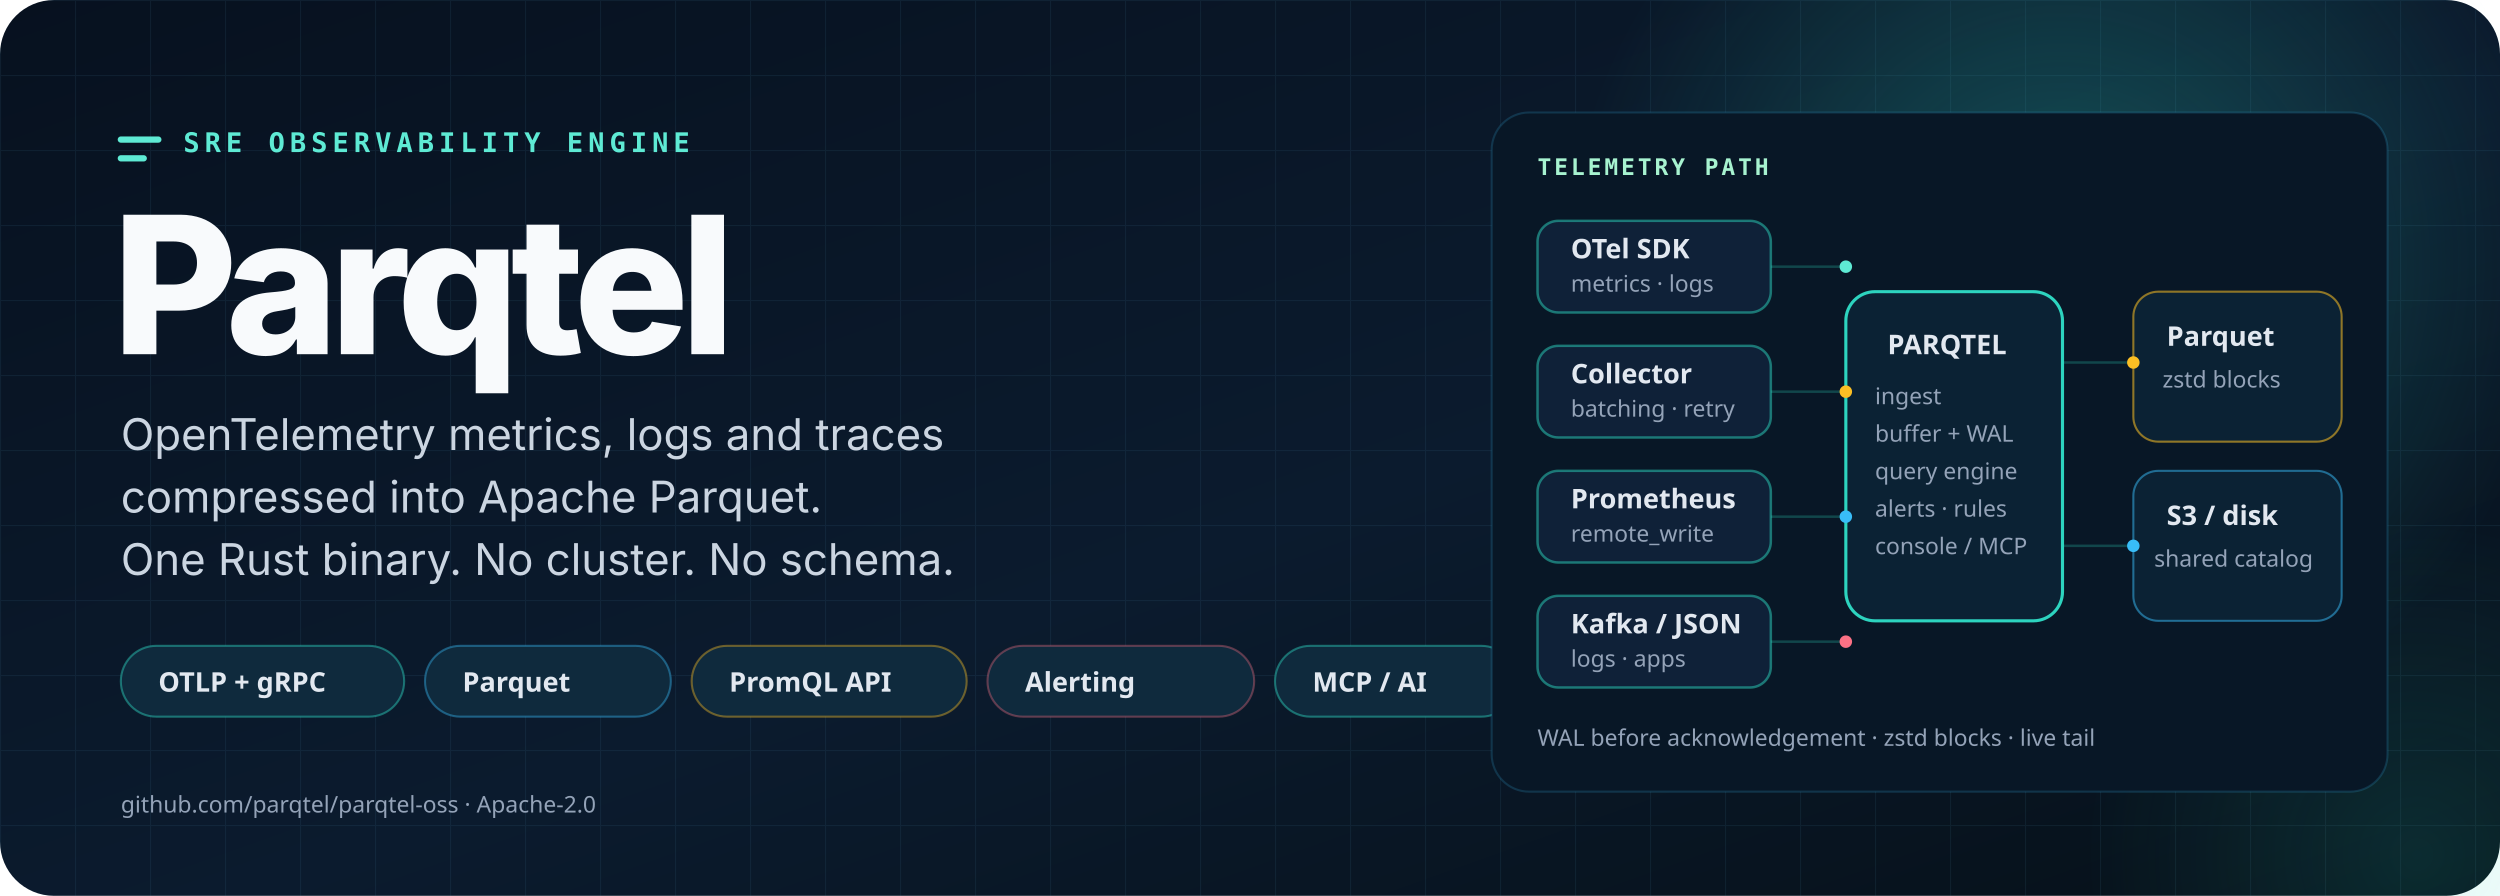
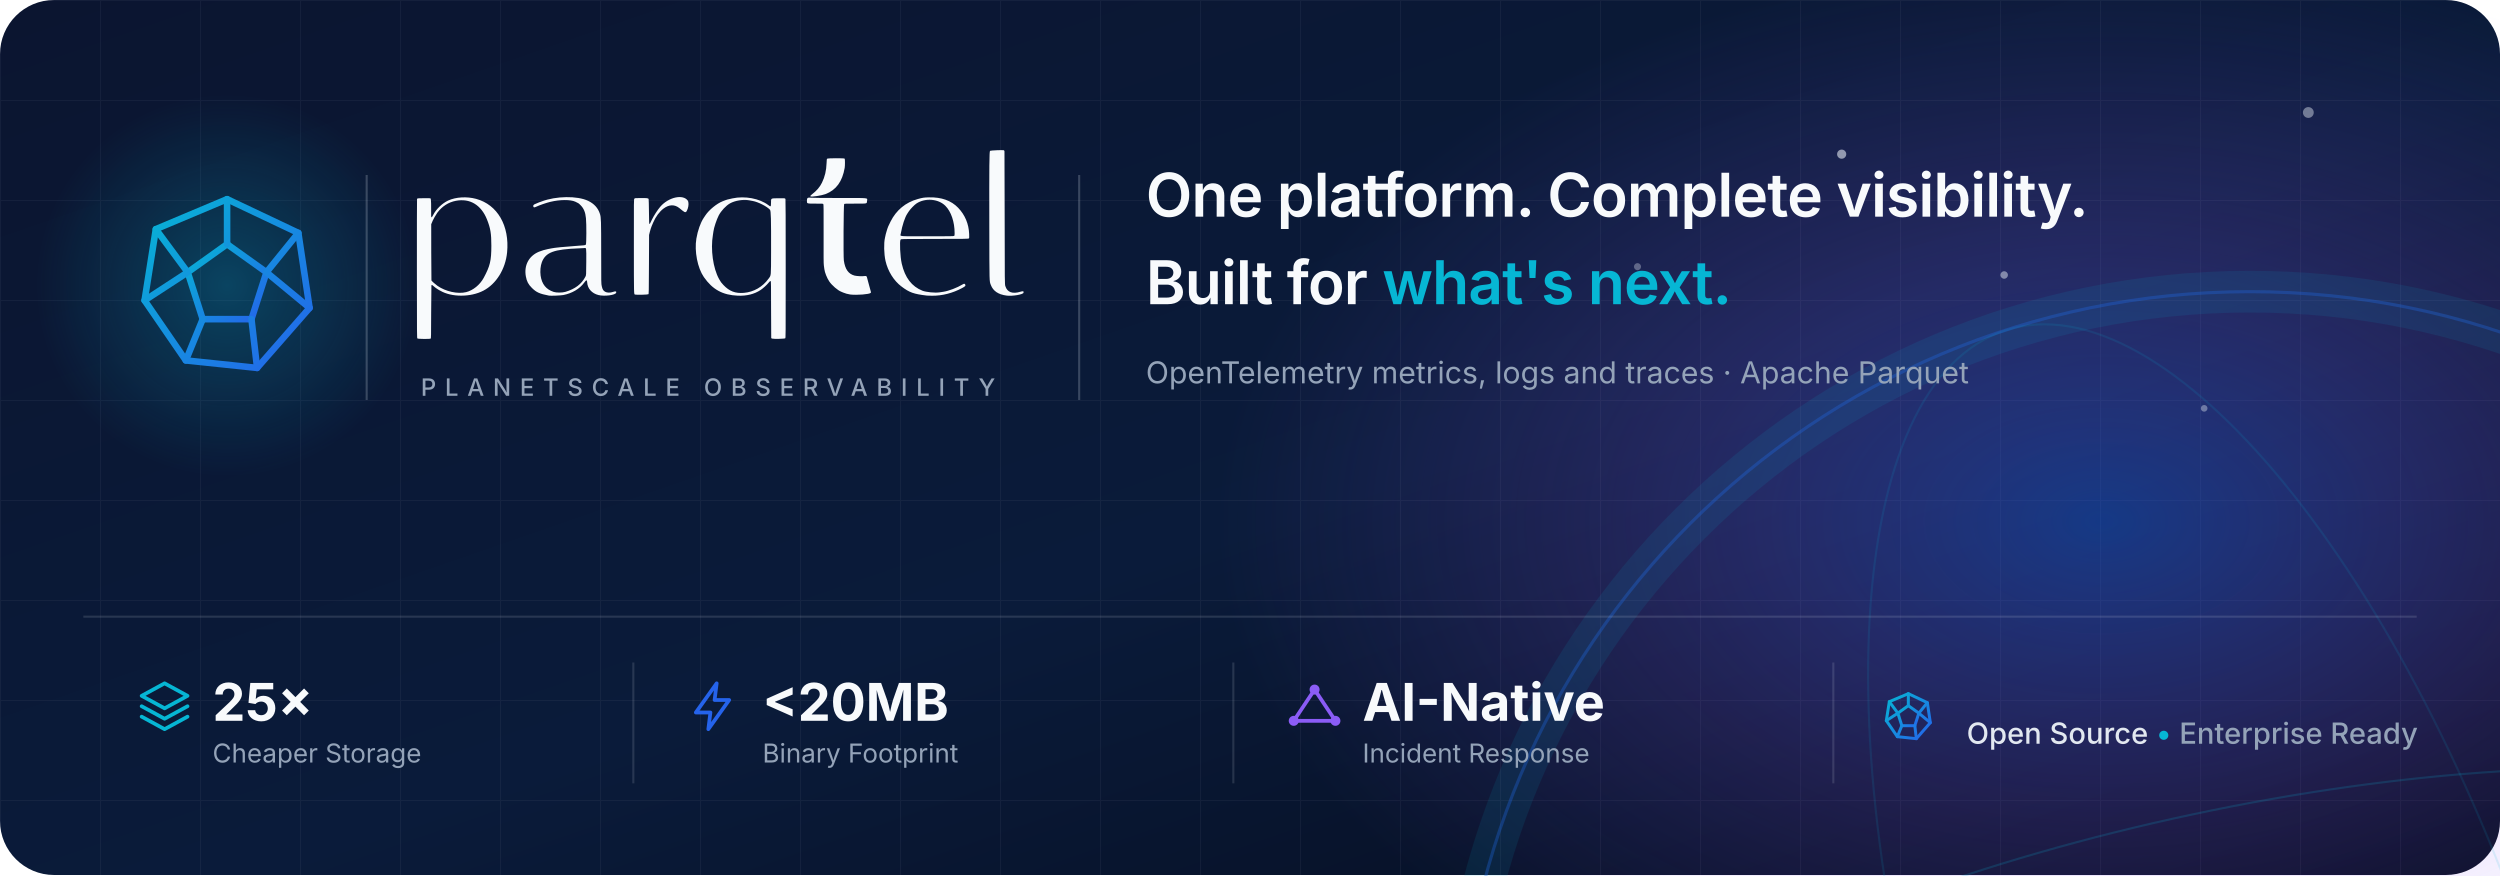
- <svg xmlns="http://www.w3.org/2000/svg" viewBox="0 0 1200 430" role="img" aria-labelledby="hero-title hero-desc">
+ <svg xmlns="http://www.w3.org/2000/svg" viewBox="0 0 1200 420" role="img" aria-labelledby="hero-title hero-desc">
  <defs>
-     <linearGradient id="bg" x1="0" y1="0" x2="1" y2="1">
-       <stop offset="0" stop-color="#07111f" />
-       <stop offset="0.55" stop-color="#0b1b2e" />
-       <stop offset="1" stop-color="#061018" />
+     <linearGradient id="navy" x1="0" y1="0" x2="1" y2="1">
+       <stop offset="0" stop-color="#0B1530" />
+       <stop offset=".55" stop-color="#0A1B3A" />
+       <stop offset="1" stop-color="#050B1C" />
    </linearGradient>
-     <linearGradient id="teal" x1="0" y1="0" x2="1" y2="0">
-       <stop offset="0" stop-color="#2dd4bf" />
-       <stop offset="1" stop-color="#38bdf8" />
-     </linearGradient>
-     <linearGradient id="warm" x1="0" y1="0" x2="1" y2="0">
-       <stop offset="0" stop-color="#fbbf24" />
-       <stop offset="1" stop-color="#fb7185" />
+     <linearGradient id="parqtel-brand" x1="0" y1="0" x2="1" y2="1">
+       <stop offset="0" stop-color="#06B6D4" />
+       <stop offset="1" stop-color="#2563EB" />
    </linearGradient>
    <radialGradient id="glow" cx="50%" cy="50%" r="50%">
-       <stop offset="0" stop-color="#2dd4bf" stop-opacity=".30" />
-       <stop offset="1" stop-color="#2dd4bf" stop-opacity="0" />
+       <stop offset="0" stop-color="#2563EB" stop-opacity=".46" />
+       <stop offset=".55" stop-color="#8B5CF6" stop-opacity=".18" />
+       <stop offset="1" stop-color="#8B5CF6" stop-opacity="0" />
    </radialGradient>
-     <pattern id="grid" width="36" height="36" patternUnits="userSpaceOnUse">
-       <path d="M36 0H0V36" fill="none" stroke="#7dd3fc" stroke-opacity=".07" stroke-width="1" />
+     <radialGradient id="mark-glow" cx="50%" cy="50%" r="50%">
+       <stop offset="0" stop-color="#06B6D4" stop-opacity=".28" />
+       <stop offset="1" stop-color="#06B6D4" stop-opacity="0" />
+     </radialGradient>
+     <pattern id="grid" width="48" height="48" patternUnits="userSpaceOnUse">
+       <path d="M48 0H0V48" fill="none" stroke="#E2E8F0" stroke-opacity=".05" stroke-width="1" />
    </pattern>
-     <filter id="soft" x="-30%" y="-30%" width="160%" height="160%">
-       <feGaussianBlur stdDeviation="7" />
-     </filter>
    <style>
-       .eyebrow{fill:#5eead4;font:600 13px/1 ui-monospace,SFMono-Regular,Menlo,monospace;letter-spacing:2.4px}
-       .title{fill:#f8fafc;font:800 92px/1 ui-sans-serif,system-ui,-apple-system,"Segoe UI",sans-serif;letter-spacing:-4px}
-       .tag{fill:#cbd5e1;font:400 21px/1.35 ui-sans-serif,system-ui,-apple-system,"Segoe UI",sans-serif}
-       .chip{fill:#e2e8f0;font:600 13px/1 ui-sans-serif,system-ui,sans-serif}
-       .label{fill:#a7f3d0;font:600 11px/1 ui-monospace,SFMono-Regular,Menlo,monospace;letter-spacing:1.4px}
-       .small{fill:#94a3b8;font:500 11px/1 ui-sans-serif,system-ui,sans-serif}
-       .node{fill:#0f2138;stroke:#2dd4bf;stroke-opacity:.5;stroke-width:1.2}
-       .rail{stroke:#2dd4bf;stroke-opacity:.25;stroke-width:1.2;fill:none}
-       .flow{stroke:url(#teal);stroke-width:2;fill:none;stroke-dasharray:5 9;animation:flow 1.1s linear infinite}
-       .flow2{stroke:url(#warm);stroke-width:2;fill:none;stroke-dasharray:5 9;animation:flow 1.6s linear infinite}
-       .pulse{animation:pulse 3.2s ease-in-out infinite}
-       .pulse2{animation:pulse 3.2s ease-in-out .7s infinite}
-       .pulse3{animation:pulse 3.2s ease-in-out 1.4s infinite}
-       .drift{animation:drift 6s ease-in-out infinite}
-       @keyframes flow{to{stroke-dashoffset:-28}}
-       @keyframes pulse{0%,100%{stroke-opacity:.35}50%{stroke-opacity:1}}
-       @keyframes drift{0%,100%{transform:translateY(0)}50%{transform:translateY(-4px)}}
-       @media (prefers-reduced-motion: reduce){*{animation:none!important}.flow,.flow2{stroke-dasharray:none}}
+       .sub{fill:#94A3B8;font:500 11.5px/1 Inter,system-ui,sans-serif;letter-spacing:4.2px}
+       .tagline{fill:#F8FAFC;font:600 29px/1 Inter,system-ui,-apple-system,"Segoe UI",sans-serif;letter-spacing:-.4px}
+       .accent{fill:#06B6D4}
+       .subline{fill:#94A3B8;font:400 14.5px/1 Inter,system-ui,-apple-system,"Segoe UI",sans-serif}
+       .stat{fill:#F8FAFC;font:700 25px/1 Inter,system-ui,-apple-system,"Segoe UI",sans-serif}
+       .stat-label{fill:#94A3B8;font:400 12.5px/1 Inter,system-ui,-apple-system,"Segoe UI",sans-serif}
+       .legal{fill:#E2E8F0;font:500 14px/1 Inter,system-ui,-apple-system,"Segoe UI",sans-serif}
+       .star{animation:twinkle 9s ease-in-out infinite}
+       .star2{animation:twinkle 11s ease-in-out 1.2s infinite}
+       .glow{animation:breathe 9s ease-in-out infinite}
+       @keyframes twinkle{0%,100%{opacity:.25}50%{opacity:.9}}
+       @keyframes breathe{0%,100%{opacity:.65}50%{opacity:1}}
+       @media (prefers-reduced-motion: reduce){*{animation:none!important}}
    </style>
+     <path id="parqtel-wordmark" fill="#F8FAFC" d="M3.1 773.2C1.1 771.5 1.1 771.5 0.9 487.0C0.8 330.5 1.1 201.7 1.5 200.8C2.6 198.0 5.0 197.8 31.3 197.7C53.5 197.6 56.4 197.8 57.5 199.3C59.0 201.4 60.1 231.6 59.4 256.7C58.9 279.5 60.3 281.3 67.5 266.9C79.5 243.1 104.9 218.5 129.0 207.4C160.4 192.8 205.6 190.1 244.0 200.5C331.5 224.2 381.6 310.8 371.0 420.1C364.3 488.7 326.4 549.8 273.5 577.2C221.1 604.4 142.8 604.4 96.7 577.2C94.6 576.0 92.6 575.0 92.4 575.0C92.1 575.0 90.0 573.7 87.7 572.2C85.4 570.6 81.0 567.6 77.9 565.6C74.8 563.5 70.5 560.1 68.4 557.9C64.6 554.0 61.7 553.0 60.5 555.1C60.1 555.7 59.7 604.8 59.5 664.3C59.2 766.9 59.1 772.4 57.4 773.7C54.3 775.9 5.9 775.5 3.1 773.2ZM1458.4 773.8C1456.6 773.4 1454.9 772.3 1454.6 771.5C1454.3 770.6 1454.0 717.8 1454.0 654.1C1453.9 556.1 1453.7 538.1 1452.5 537.6C1450.6 536.9 1446.9 540.1 1442.4 546.1C1437.7 552.6 1420.2 568.4 1411.3 574.2C1385.3 591.4 1354.2 599.2 1317.5 597.7C1255.2 595.1 1213.9 572.5 1178.2 521.3C1152.3 484.1 1138.9 415.1 1147.5 363.5C1153.1 330.3 1164.7 297.6 1177.8 278.2C1178.8 276.7 1181.9 272.2 1184.6 268.1C1199.4 245.7 1231.4 219.6 1255.3 210.3C1258.7 209.0 1263.9 207.0 1266.9 205.8C1272.3 203.7 1273.9 203.3 1295.4 198.5C1346.1 187.4 1407.3 198.9 1442.9 226.2C1453.0 233.9 1453.5 233.5 1453.7 216.6C1454.0 197.2 1451.6 198.6 1482.8 197.9C1508.6 197.4 1511.2 197.6 1513.0 200.9C1513.7 202.4 1514.0 284.7 1514.0 486.7C1514.0 769.9 1514.0 770.5 1512.0 772.5C1509.8 774.7 1465.6 775.8 1458.4 773.8ZM543.0 597.4C504.6 590.1 491.1 584.0 472.9 566.0C457.9 551.1 451.7 539.3 447.9 518.3C439.8 473.1 460.2 434.7 501.5 417.4C511.9 413.0 528.2 408.2 538.0 406.5C543.2 405.6 550.2 404.2 553.5 403.5C564.7 401.0 606.7 396.7 647.5 394.0C689.7 391.2 691.9 390.9 694.1 388.1C696.6 385.0 696.9 304.2 694.5 279.8C692.2 255.3 685.6 239.5 672.0 226.0C664.9 218.8 662.6 217.3 650.7 212.0C630.0 202.8 589.4 203.0 549.0 212.6C532.8 216.4 504.0 226.3 489.8 233.0C482.4 236.5 479.6 236.1 478.4 231.5C477.3 227.0 480.0 223.7 487.0 221.2C490.5 220.0 493.9 218.5 494.6 218.0C495.2 217.4 498.4 216.1 501.6 215.0C504.8 213.9 509.8 212.1 512.5 211.1C571.9 188.5 658.8 187.3 703.5 208.6C728.0 220.2 744.3 238.2 751.8 262.0C756.6 277.2 756.9 287.3 757.0 424.3C757.0 548.1 757.0 548.1 759.5 559.2C762.4 572.2 765.6 577.3 773.5 581.7C781.0 585.8 793.7 586.2 804.1 582.6C816.0 578.5 820.1 579.3 818.6 585.3C816.1 595.2 770.9 601.4 746.0 595.1C718.6 588.3 700.8 568.3 699.5 542.7C698.9 531.8 696.0 532.1 687.2 544.3C668.7 569.8 637.0 588.4 601.0 595.1C589.8 597.1 550.0 598.7 543.0 597.4ZM2093.5 597.3C2038.8 590.8 2022.0 584.8 1989.2 560.2C1957.6 536.5 1933.2 497.6 1923.5 455.0C1917.1 426.8 1916.0 382.1 1921.3 360.0C1922.6 354.2 1924.1 347.5 1924.5 345.2C1924.9 342.8 1926.5 337.1 1928.1 332.7C1929.7 328.2 1931.0 323.9 1931.0 323.2C1931.0 321.2 1936.3 309.2 1944.2 293.5C1967.6 246.7 2006.1 214.8 2056.0 201.1C2076.7 195.4 2080.5 194.9 2101.5 194.3C2153.1 193.1 2192.9 207.3 2221.6 237.2C2249.5 266.3 2265.1 303.4 2266.6 344.5C2267.1 357.6 2266.9 360.8 2265.8 362.4C2264.0 364.7 2257.0 364.8 2098.7 364.9C1987.9 365.0 1987.9 365.0 1985.3 367.6C1980.3 372.6 1983.5 437.8 1990.1 466.5C2003.3 523.7 2031.0 559.9 2075.0 577.3C2090.1 583.2 2126.5 586.8 2144.5 584.1C2147.8 583.6 2155.2 582.4 2161.0 581.6C2182.4 578.4 2217.5 565.0 2239.3 551.7C2245.8 547.7 2248.3 547.8 2250.5 552.1C2253.0 556.9 2251.1 559.1 2238.6 565.9C2199.4 587.2 2156.4 598.2 2114.4 597.9C2104.5 597.8 2095.2 597.5 2093.5 597.3ZM2421.0 597.4C2386.5 593.1 2365.0 578.7 2355.6 553.7C2349.4 537.2 2349.7 549.8 2349.3 320.5C2348.8 59.2 2349.3 5.5 2352.4 3.4C2355.2 1.6 2406.1 -0.5 2409.1 1.0C2410.1 1.6 2411.2 3.5 2411.5 5.3C2411.8 7.0 2412.1 130.4 2412.3 279.5C2412.6 550.5 2412.6 550.5 2415.2 558.8C2423.1 583.8 2444.5 591.6 2477.2 581.4C2488.1 578.0 2491.2 579.0 2489.6 585.6C2487.7 592.9 2444.6 600.3 2421.0 597.4ZM896.0 593.1C891.0 591.7 891.2 599.6 891.1 394.9C890.9 202.0 890.9 202.0 893.3 199.6C895.6 197.3 895.8 197.3 919.3 197.1C943.8 196.9 950.1 197.6 951.6 200.8C952.1 201.7 952.7 225.2 953.0 253.0C953.4 296.4 953.7 303.5 955.0 303.5C955.8 303.5 957.0 302.4 957.7 301.0C958.4 299.6 961.6 292.9 965.0 286.0C973.2 269.1 988.0 246.1 999.3 232.9C1033.1 193.4 1093.1 180.0 1112.3 207.8C1116.4 213.6 1116.2 228.9 1112.0 241.0C1106.2 257.5 1102.7 258.7 1090.6 248.8C1086.3 245.3 1080.8 240.8 1078.2 238.7C1058.3 222.6 1035.9 223.1 1012.9 240.2C996.2 252.6 980.6 273.6 970.4 297.5C969.2 300.2 966.4 306.8 964.2 312.0C962.0 317.2 958.7 327.6 956.8 335.0L953.5 348.5L953.0 469.2C952.5 583.3 952.4 590.0 950.7 591.7C948.8 593.6 901.8 594.8 896.0 593.1ZM1779.0 592.9C1770.6 591.9 1755.5 587.7 1749.6 584.8C1747.5 583.7 1743.9 582.2 1741.8 581.4C1728.4 576.7 1703.3 555.1 1692.6 539.1C1683.2 525.0 1674.2 502.5 1672.6 489.0C1672.2 486.0 1671.3 479.0 1670.5 473.5C1669.4 465.4 1669.2 440.5 1669.5 344.0C1669.7 242.7 1669.5 224.2 1668.4 222.2C1667.0 220.0 1667.0 220.0 1636.4 220.0C1600.3 220.0 1601.0 220.2 1601.0 209.0C1601.0 195.9 1603.4 194.2 1619.8 195.8C1626.8 196.5 1667.7 196.9 1737.5 196.9C1861.5 196.9 1848.7 195.5 1847.7 209.0C1846.8 220.8 1850.5 220.0 1799.0 220.0C1758.6 220.0 1755.2 220.1 1753.8 221.8C1751.4 224.5 1750.2 436.4 1752.5 453.1C1757.5 489.0 1771.0 508.3 1796.2 515.2C1804.8 517.5 1828.6 518.7 1836.7 517.2C1843.1 516.1 1846.1 517.3 1847.1 521.5C1848.5 527.3 1854.2 548.6 1856.5 556.5C1864.6 584.7 1864.5 584.3 1862.6 586.3C1856.8 592.1 1806.4 596.0 1779.0 592.9ZM1342.5 586.1C1382.9 582.7 1419.5 561.6 1443.9 527.6C1454.5 512.9 1453.7 521.0 1454.0 419.0C1454.3 279.3 1453.5 249.6 1449.4 245.1C1437.2 231.5 1400.7 213.0 1378.5 209.1C1374.7 208.4 1368.3 207.2 1364.3 206.4C1340.4 201.7 1306.0 207.3 1285.3 219.1C1268.6 228.6 1249.2 249.5 1239.2 268.5C1230.7 284.9 1219.1 319.6 1217.5 334.0C1217.1 337.0 1216.2 343.3 1215.4 348.0C1205.2 407.9 1215.9 485.2 1240.7 529.5C1247.4 541.4 1249.6 544.5 1258.5 553.9C1283.1 579.7 1307.4 589.0 1342.5 586.1ZM203.1 583.1C231.3 576.0 259.7 552.9 274.9 524.7C301.2 475.7 306.3 454.6 306.4 393.0C306.4 342.6 302.9 321.2 288.5 285.0C264.8 225.4 217.9 197.2 161.0 208.4C130.0 214.4 104.6 230.8 84.6 257.5C80.2 263.4 66.0 287.9 66.0 289.6C66.0 289.9 64.6 293.4 62.8 297.3L59.7 304.5L59.8 418.9C59.9 481.8 60.2 534.2 60.6 535.2C61.3 537.4 77.0 551.5 85.4 557.3C118.9 580.7 168.9 591.7 203.1 583.1ZM610.0 582.0C650.0 570.2 676.3 550.3 692.1 520.1C695.5 513.6 695.5 513.6 695.8 459.8C696.1 397.5 696.7 401.4 686.7 402.4C683.8 402.7 674.5 403.2 666.0 403.5C562.8 407.3 529.5 419.7 513.7 460.0C508.0 474.8 505.9 497.2 508.5 515.5C513.5 550.4 530.9 571.9 562.0 582.2C573.2 585.9 597.3 585.8 610.0 582.0ZM2204.8 352.4C2206.8 351.0 2207.0 350.1 2207.0 341.2C2207.0 295.0 2192.6 252.6 2169.0 229.0C2140.0 200.0 2086.4 195.7 2050.4 219.5C2042.2 224.9 2025.5 242.1 2019.6 251.0C2016.9 255.1 2014.0 259.6 2013.0 261.0C2002.9 276.2 1992.2 308.7 1986.0 343.3C1983.8 355.2 1971.4 354.0 2095.4 354.0C2190.8 354.0 2202.8 353.8 2204.8 352.4ZM1615.7 190.3C1614.1 188.8 1615.3 186.9 1620.6 182.8C1641.1 167.2 1653.8 152.5 1662.8 134.0C1674.8 109.3 1680.5 85.0 1681.7 53.5C1682.1 41.3 1682.6 37.1 1683.8 35.8C1685.9 33.3 1754.0 33.0 1756.0 35.5C1757.5 37.3 1757.5 64.6 1756.0 73.2C1746.3 129.5 1721.0 164.1 1677.3 180.9C1662.3 186.7 1618.7 193.4 1615.7 190.3Z" />
  </defs>
-   <rect width="1200" height="430" rx="26" fill="url(#bg)" />
-   <rect width="1200" height="430" rx="26" fill="url(#grid)" />
-   <circle cx="990" cy="126" r="240" fill="url(#glow)" />
-   <circle cx="1160" cy="410" r="160" fill="url(#glow)" opacity=".45" />
-   <g transform="translate(58 58)">
-     <path d="M0 9h18M0 18h11" stroke="#5eead4" stroke-width="3" stroke-linecap="round" />
-     <text x="30" y="15" class="eyebrow">SRE OBSERVABILITY ENGINE</text>
-     <text x="-4" y="112" class="title">Parqtel</text>
-     <text x="0" y="158" class="tag">OpenTelemetry metrics, logs and traces</text>
-     <text x="0" y="188" class="tag">compressed into Apache Parquet.</text>
-     <text x="0" y="218" class="tag" fill="#94a3b8">One Rust binary. No cluster. No schema.</text>
-     <g transform="translate(0 252)">
-       <rect width="136" height="34" rx="17" fill="#0f2a3d" stroke="#2dd4bf" stroke-opacity=".45" />
-       <text x="18" y="22" class="chip">OTLP + gRPC</text>
-       <rect x="146" width="118" height="34" rx="17" fill="#0f2a3d" stroke="#38bdf8" stroke-opacity=".4" />
-       <text x="164" y="22" class="chip">Parquet</text>
-       <rect x="274" width="132" height="34" rx="17" fill="#0f2a3d" stroke="#fbbf24" stroke-opacity=".4" />
-       <text x="292" y="22" class="chip">PromQL API</text>
-       <rect x="416" width="128" height="34" rx="17" fill="#0f2a3d" stroke="#fb7185" stroke-opacity=".35" />
-       <text x="434" y="22" class="chip">Alerting</text>
-       <rect x="554" width="116" height="34" rx="17" fill="#0f2a3d" stroke="#2dd4bf" stroke-opacity=".45" />
-       <text x="572" y="22" class="chip">MCP / AI</text>
-     </g>
-     <text x="0" y="332" class="small">github.com/parqtel/parqtel-oss · Apache-2.0</text>
+   <rect width="1200" height="420" rx="26" fill="url(#navy)" />
+   <rect width="1200" height="420" rx="26" fill="url(#grid)" />
+   <g class="glow">
+     <ellipse cx="1010" cy="250" rx="430" ry="270" fill="url(#glow)" />
+     <circle cx="1080" cy="520" r="380" fill="none" stroke="#2563EB" stroke-opacity=".32" stroke-width="1.5" />
+     <circle cx="1080" cy="520" r="380" fill="none" stroke="#06B6D4" stroke-opacity=".10" stroke-width="20" />
+     <ellipse cx="1080" cy="520" rx="380" ry="132" fill="none" stroke="#06B6D4" stroke-opacity=".18" transform="rotate(-12 1080 520)" />
+     <ellipse cx="1080" cy="520" rx="148" ry="380" fill="none" stroke="#06B6D4" stroke-opacity=".12" transform="rotate(-18 1080 520)" />
  </g>
-   <g transform="translate(716 54)">
-     <rect x="0" y="0" width="430" height="326" rx="18" fill="#081726" stroke="#38bdf8" stroke-opacity=".18" />
-     <text x="22" y="30" class="label">TELEMETRY PATH</text>
-     <g class="drift">
-       <rect x="22" y="52" width="112" height="44" rx="10" class="node pulse" />
-       <text x="38" y="70" class="chip">OTel SDK</text>
-       <text x="38" y="86" class="small">metrics · logs</text>
-       <rect x="22" y="112" width="112" height="44" rx="10" class="node pulse2" />
-       <text x="38" y="130" class="chip">Collector</text>
-       <text x="38" y="146" class="small">batching · retry</text>
-       <rect x="22" y="172" width="112" height="44" rx="10" class="node pulse3" />
-       <text x="38" y="190" class="chip">Prometheus</text>
-       <text x="38" y="206" class="small">remote_write</text>
-       <rect x="22" y="232" width="112" height="44" rx="10" class="node pulse" />
-       <text x="38" y="250" class="chip">Kafka / JSON</text>
-       <text x="38" y="266" class="small">logs · apps</text>
-     </g>
-     <rect x="170" y="86" width="104" height="158" rx="14" fill="#0b2234" stroke="#2dd4bf" stroke-width="1.5" />
-     <text x="190" y="116" class="chip" fill="#5eead4">PARQTEL</text>
-     <text x="184" y="140" class="small">ingest</text>
-     <text x="184" y="158" class="small">buffer + WAL</text>
-     <text x="184" y="176" class="small">query engine</text>
-     <text x="184" y="194" class="small">alerts · rules</text>
-     <text x="184" y="212" class="small">console / MCP</text>
-     <rect x="308" y="86" width="100" height="72" rx="12" fill="#0b2234" stroke="#fbbf24" stroke-opacity=".55" />
-     <text x="324" y="112" class="chip" fill="#fde68a">Parquet</text>
-     <text x="322" y="132" class="small">zstd blocks</text>
-     <rect x="308" y="172" width="100" height="72" rx="12" fill="#0b2234" stroke="#38bdf8" stroke-opacity=".5" />
-     <text x="324" y="198" class="chip" fill="#bae6fd">S3 / disk</text>
-     <text x="318" y="218" class="small">shared catalog</text>
-     <path class="rail" d="M134 74 H170" />
-     <path class="rail" d="M134 134 H170" />
-     <path class="rail" d="M134 194 H170" />
-     <path class="rail" d="M134 254 H170" />
-     <path class="rail" d="M274 120 H308" />
-     <path class="rail" d="M274 208 H308" />
-     <path class="flow" d="M134 74 H170" />
-     <path class="flow2" d="M134 134 H170" />
-     <path class="flow" d="M134 194 H170" />
-     <path class="flow2" d="M134 254 H170" />
-     <path class="flow" d="M274 120 H308" />
-     <path class="flow2" d="M274 208 H308" />
-     <circle cx="170" cy="74" r="3" fill="#5eead4" />
-     <circle cx="170" cy="134" r="3" fill="#fbbf24" />
-     <circle cx="170" cy="194" r="3" fill="#38bdf8" />
-     <circle cx="170" cy="254" r="3" fill="#fb7185" />
-     <circle cx="308" cy="120" r="3" fill="#fbbf24" />
-     <circle cx="308" cy="208" r="3" fill="#38bdf8" />
-     <text x="22" y="304" class="small">WAL before acknowledgement · zstd blocks · live tail</text>
+   <circle cx="884" cy="74" r="2.2" fill="#E2E8F0" opacity=".6" class="star" />
+   <circle cx="962" cy="132" r="1.8" fill="#E2E8F0" opacity=".5" class="star2" />
+   <circle cx="1108" cy="54" r="2.6" fill="#E2E8F0" opacity=".45" class="star" />
+   <circle cx="1058" cy="196" r="1.6" fill="#E2E8F0" opacity=".4" class="star2" />
+   <circle cx="786" cy="128" r="1.7" fill="#E2E8F0" opacity=".35" class="star" />
+   <circle cx="109" cy="137" r="92" fill="url(#mark-glow)" />
+   <use href="#parqtel-wordmark" transform="translate(200 72) scale(0.117)" />
+   <g transform="translate(64 92) scale(0.9)" fill="none" stroke="url(#parqtel-brand)" stroke-width="3.5" stroke-linejoin="round" stroke-linecap="round">
+     <path d="M50 4 88 22 94 62 66 94 28 90 6 58 12 20Z" />
+     <path d="M50 28 71 43 63 68 37 68 29 43Z" />
+     <path d="M50 28V4M71 43 88 22M71 43 94 62M63 68 66 94M37 68 28 90M29 43 6 58M29 43 12 20" />
  </g>
+   <text x="202" y="190" class="sub">PLANETSCALE OBSERVABILITY</text>
+   <line x1="176" y1="84" x2="176" y2="192" stroke="#E2E8F0" stroke-opacity=".22" />
+   <line x1="518" y1="84" x2="518" y2="192" stroke="#E2E8F0" stroke-opacity=".22" />
+   <text x="550" y="104" class="tagline">One platform. Complete visibility.</text>
+   <text x="550" y="146" class="tagline">Built for <tspan class="accent">what's next.</tspan>
+   </text>
+   <text x="550" y="184" class="subline">OpenTelemetry metrics, logs and traces · Apache Parquet</text>
+   <line x1="40" y1="296" x2="1160" y2="296" stroke="#E2E8F0" stroke-opacity=".14" />
+   <g transform="translate(66 326)" fill="none" stroke="#06B6D4" stroke-width="1.8" stroke-linejoin="round" stroke-linecap="round">
+     <path d="M13 2 24 8 13 14 2 8Z" />
+     <path d="M2 13 13 19 24 13" />
+     <path d="M2 18 13 24 24 18" />
+   </g>
+   <text x="102" y="346" class="stat">25×</text>
+   <text x="102" y="366" class="stat-label">Cheaper Storage</text>
+   <g transform="translate(330 326)" fill="none" stroke="#2563EB" stroke-width="1.8" stroke-linejoin="round" stroke-linecap="round">
+     <path d="M14 2 4 16h7l-1 8 10-14h-7Z" />
+   </g>
+   <text x="366" y="346" class="stat">&lt;20MB</text>
+   <text x="366" y="366" class="stat-label">Binary Footprint</text>
+   <g transform="translate(618 326)" fill="none" stroke="#8B5CF6" stroke-width="1.8" stroke-linecap="round">
+     <path d="M13 5 3 20M13 5l10 15M3 20h20" />
+     <circle cx="13" cy="5" r="2.4" fill="#8B5CF6" stroke="none" />
+     <circle cx="3" cy="20" r="2.4" fill="#8B5CF6" stroke="none" />
+     <circle cx="23" cy="20" r="2.4" fill="#8B5CF6" stroke="none" />
+   </g>
+   <text x="654" y="346" class="stat">AI-Native</text>
+   <text x="654" y="366" class="stat-label">Incident Response</text>
+   <line x1="304" y1="318" x2="304" y2="376" stroke="#E2E8F0" stroke-opacity=".14" />
+   <line x1="592" y1="318" x2="592" y2="376" stroke="#E2E8F0" stroke-opacity=".14" />
+   <line x1="880" y1="318" x2="880" y2="376" stroke="#E2E8F0" stroke-opacity=".14" />
+   <g transform="translate(904 332) scale(0.24)" fill="none" stroke="url(#parqtel-brand)" stroke-width="6" stroke-linejoin="round" stroke-linecap="round">
+     <path d="M50 4 88 22 94 62 66 94 28 90 6 58 12 20Z" />
+     <path d="M50 28 71 43 63 68 37 68 29 43Z" />
+     <path d="M50 28V4M71 43 88 22M71 43 94 62M63 68 66 94M37 68 28 90M29 43 6 58M29 43 12 20" />
+   </g>
+   <text x="944" y="357" class="legal">Open Source <tspan class="accent">•</tspan>
+     <tspan fill="#94A3B8">Enterprise Ready</tspan>
+   </text>
</svg>
